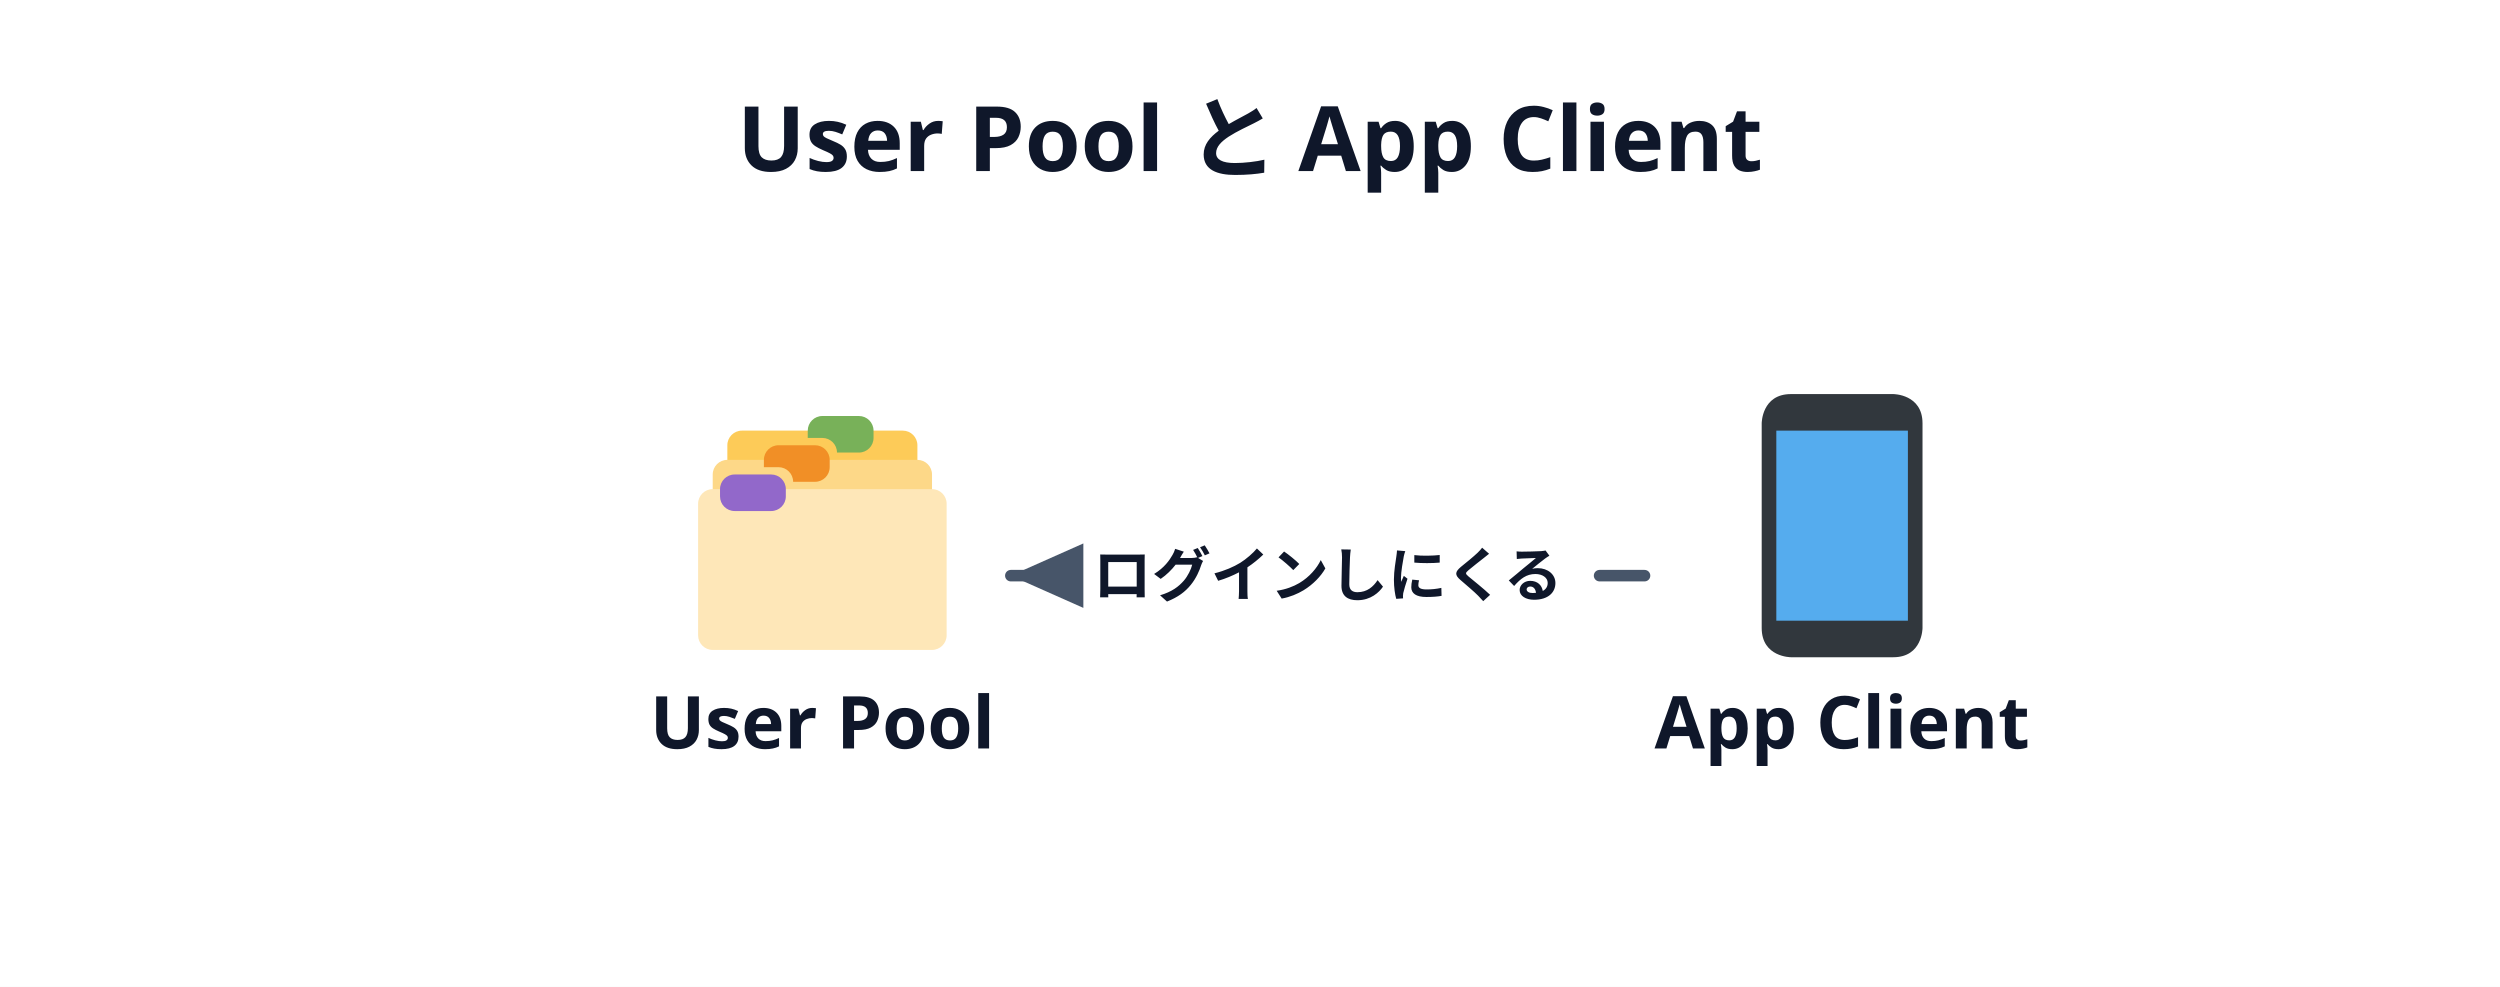
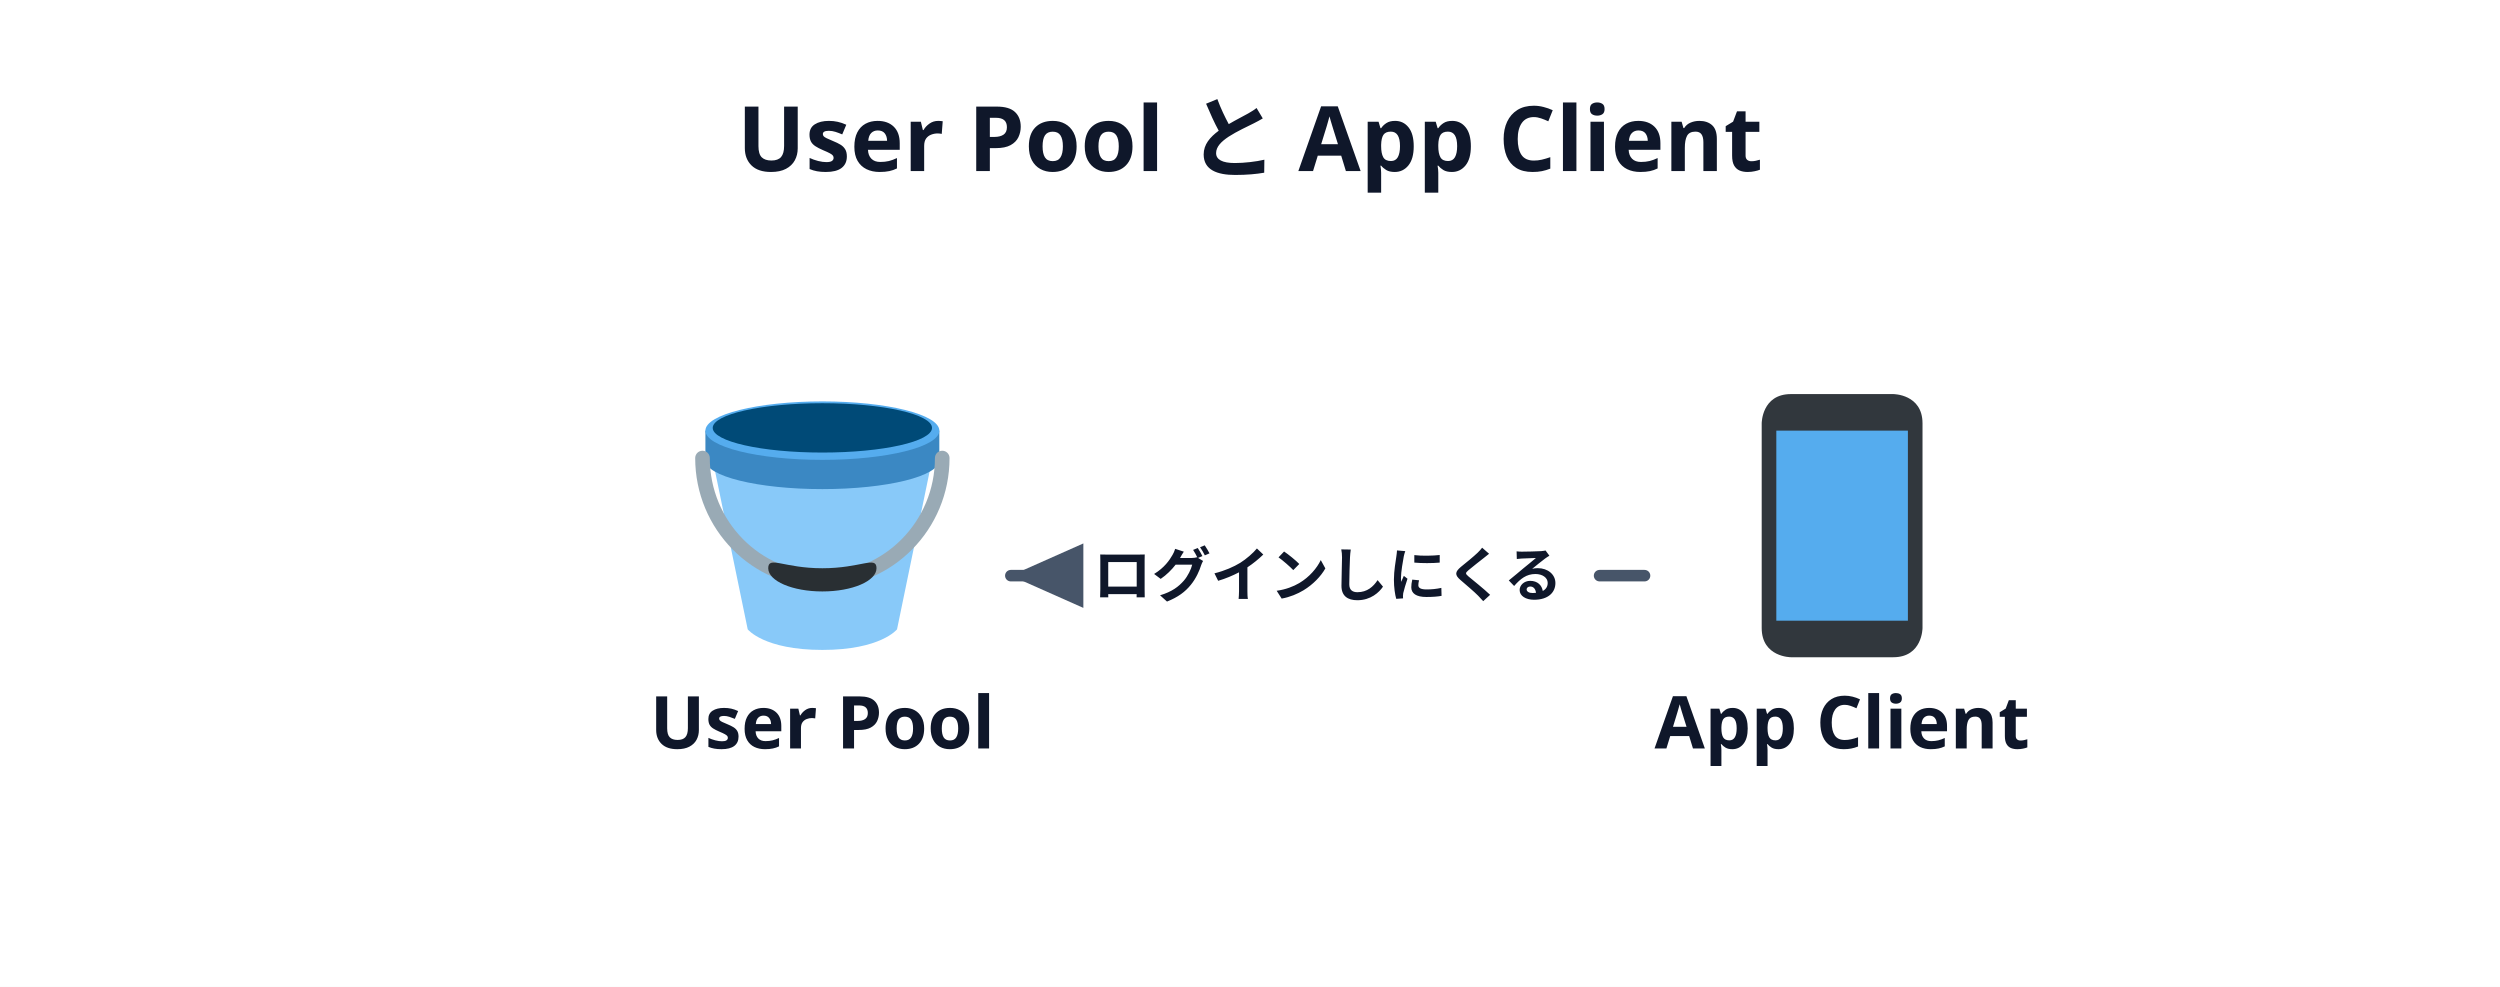
<svg xmlns="http://www.w3.org/2000/svg" width="760" height="300" viewBox="0 0 760 300" font-family="'Hiragino Sans','Noto Sans JP','Yu Gothic','Segoe UI',sans-serif">
  <defs>
    <marker id="aR" viewBox="0 0 10 10" refX="9" refY="5" markerWidth="7" markerHeight="7" orient="auto-start-reverse">
      <path d="M0 1 L9 5 L0 9 z" fill="#475569" />
    </marker>
    <marker id="aRsub" viewBox="0 0 10 10" refX="9" refY="5" markerWidth="7" markerHeight="7" orient="auto-start-reverse">
      <path d="M0 1 L9 5 L0 9 z" fill="#94a3b8" />
    </marker>
  </defs>
  <rect x="0" y="0" width="760" height="300" fill="#ffffff" />
  <text x="380" y="52" text-anchor="middle" font-size="27.444" fill="#0f172a" font-weight="700">User Pool と App Client</text>
  <svg x="210.0" y="119.8" width="80.0" height="80.0" viewBox="0 0 36 36">
-     <path fill="#FDCB58" d="M31 15c0 1.104-.896 2-2 2H7c-1.104 0-2-.896-2-2V7c0-1.104.896-2 2-2h22c1.104 0 2 .896 2 2v8z" />
-     <path fill="#FDD888" d="M33 19c0 1.104-.896 2-2 2H5c-1.104 0-2-.896-2-2v-8c0-1.104.896-2 2-2h26c1.104 0 2 .896 2 2v8z" />
-     <path fill="#FEE7B8" d="M35 33c0 1.104-.896 2-2 2H3c-1.104 0-2-.896-2-2V15c0-1.104.896-2 2-2h30c1.104 0 2 .896 2 2v18z" />
-     <path fill="#67757F" d="M11 14zm0 0z" />
-     <path fill="#78B159" d="M23 3h-5c-1.104 0-2 .895-2 2v1h2c1.104 0 2 .896 2 2h3c1.104 0 2-.896 2-2V5c0-1.105-.896-2-2-2z" />
-     <path fill="#F18F26" d="M17 7h-5c-1.104 0-2 .896-2 2v1h2c1.104 0 2 .896 2 2h3c1.104 0 2-.896 2-2V9c0-1.104-.896-2-2-2z" />
-     <path fill="#9268CA" d="M13 14c0 1.104-.896 2-2 2H6c-1.104 0-2-.896-2-2v-1c0-1.104.896-2 2-2h5c1.104 0 2 .896 2 2v1z" />
+     <path fill="#88C9F9" d="M3 9l4.786 23.182S10 35 18 35s10.214-2.818 10.214-2.818L33 9H3z" />
+     <path fill="#3B88C3" d="M2 5h32v4H2z" />
+     <ellipse fill="#3B88C3" cx="18" cy="9.042" rx="16" ry="3.958" />
+     <ellipse fill="#55ACEE" cx="18" cy="5" rx="16" ry="4" />
+     <ellipse fill="#004A77" cx="18" cy="4.625" rx="15" ry="3.375" />
+     <path fill="#99AAB5" d="M18 26.413C8.406 26.413.602 18.489.602 8.75c0-.552.448-1 1-1s1 .448 1 1c0 8.637 6.908 15.663 15.398 15.663 8.491 0 15.398-7.026 15.398-15.663 0-.552.447-1 1-1s1 .448 1 1c0 9.739-7.804 17.663-17.398 17.663z" />
+     <path fill="#292F33" d="M25.406 23.826C25.406 25.579 22.09 27 18 27s-7.406-1.421-7.406-3.174 2.116 0 7.406 0 7.406-1.753 7.406 0z" />
  </svg>
  <text x="250" y="227.537" text-anchor="middle" font-size="22.167" fill="#0f172a" font-weight="700">User Pool</text>
  <svg x="520.0" y="119.8" width="80.0" height="80.0" viewBox="0 0 36 36">
    <path fill="#31373D" d="M11 36s-4 0-4-4V4s0-4 4-4h14s4 0 4 4v28s0 4-4 4H11z" />
    <path fill="#55ACEE" d="M9 5h18v26H9z" />
  </svg>
  <text x="560" y="227.537" text-anchor="middle" font-size="22.167" fill="#0f172a" font-weight="700">App Client</text>
  <path d="M499.94 175.00 L486.27 175.00" fill="none" stroke="#475569" stroke-width="3.5" stroke-linecap="round" stroke-linejoin="round" />
  <path d="M320.97 175.00 L307.29 175.00" fill="none" stroke="#475569" stroke-width="3.5" stroke-linecap="round" stroke-linejoin="round" marker-end="url(#aR)" />
  <text x="403.617" y="181.281" text-anchor="middle" font-size="17.944" fill="#0f172a" font-weight="600">ログインしにくる</text>
</svg>
